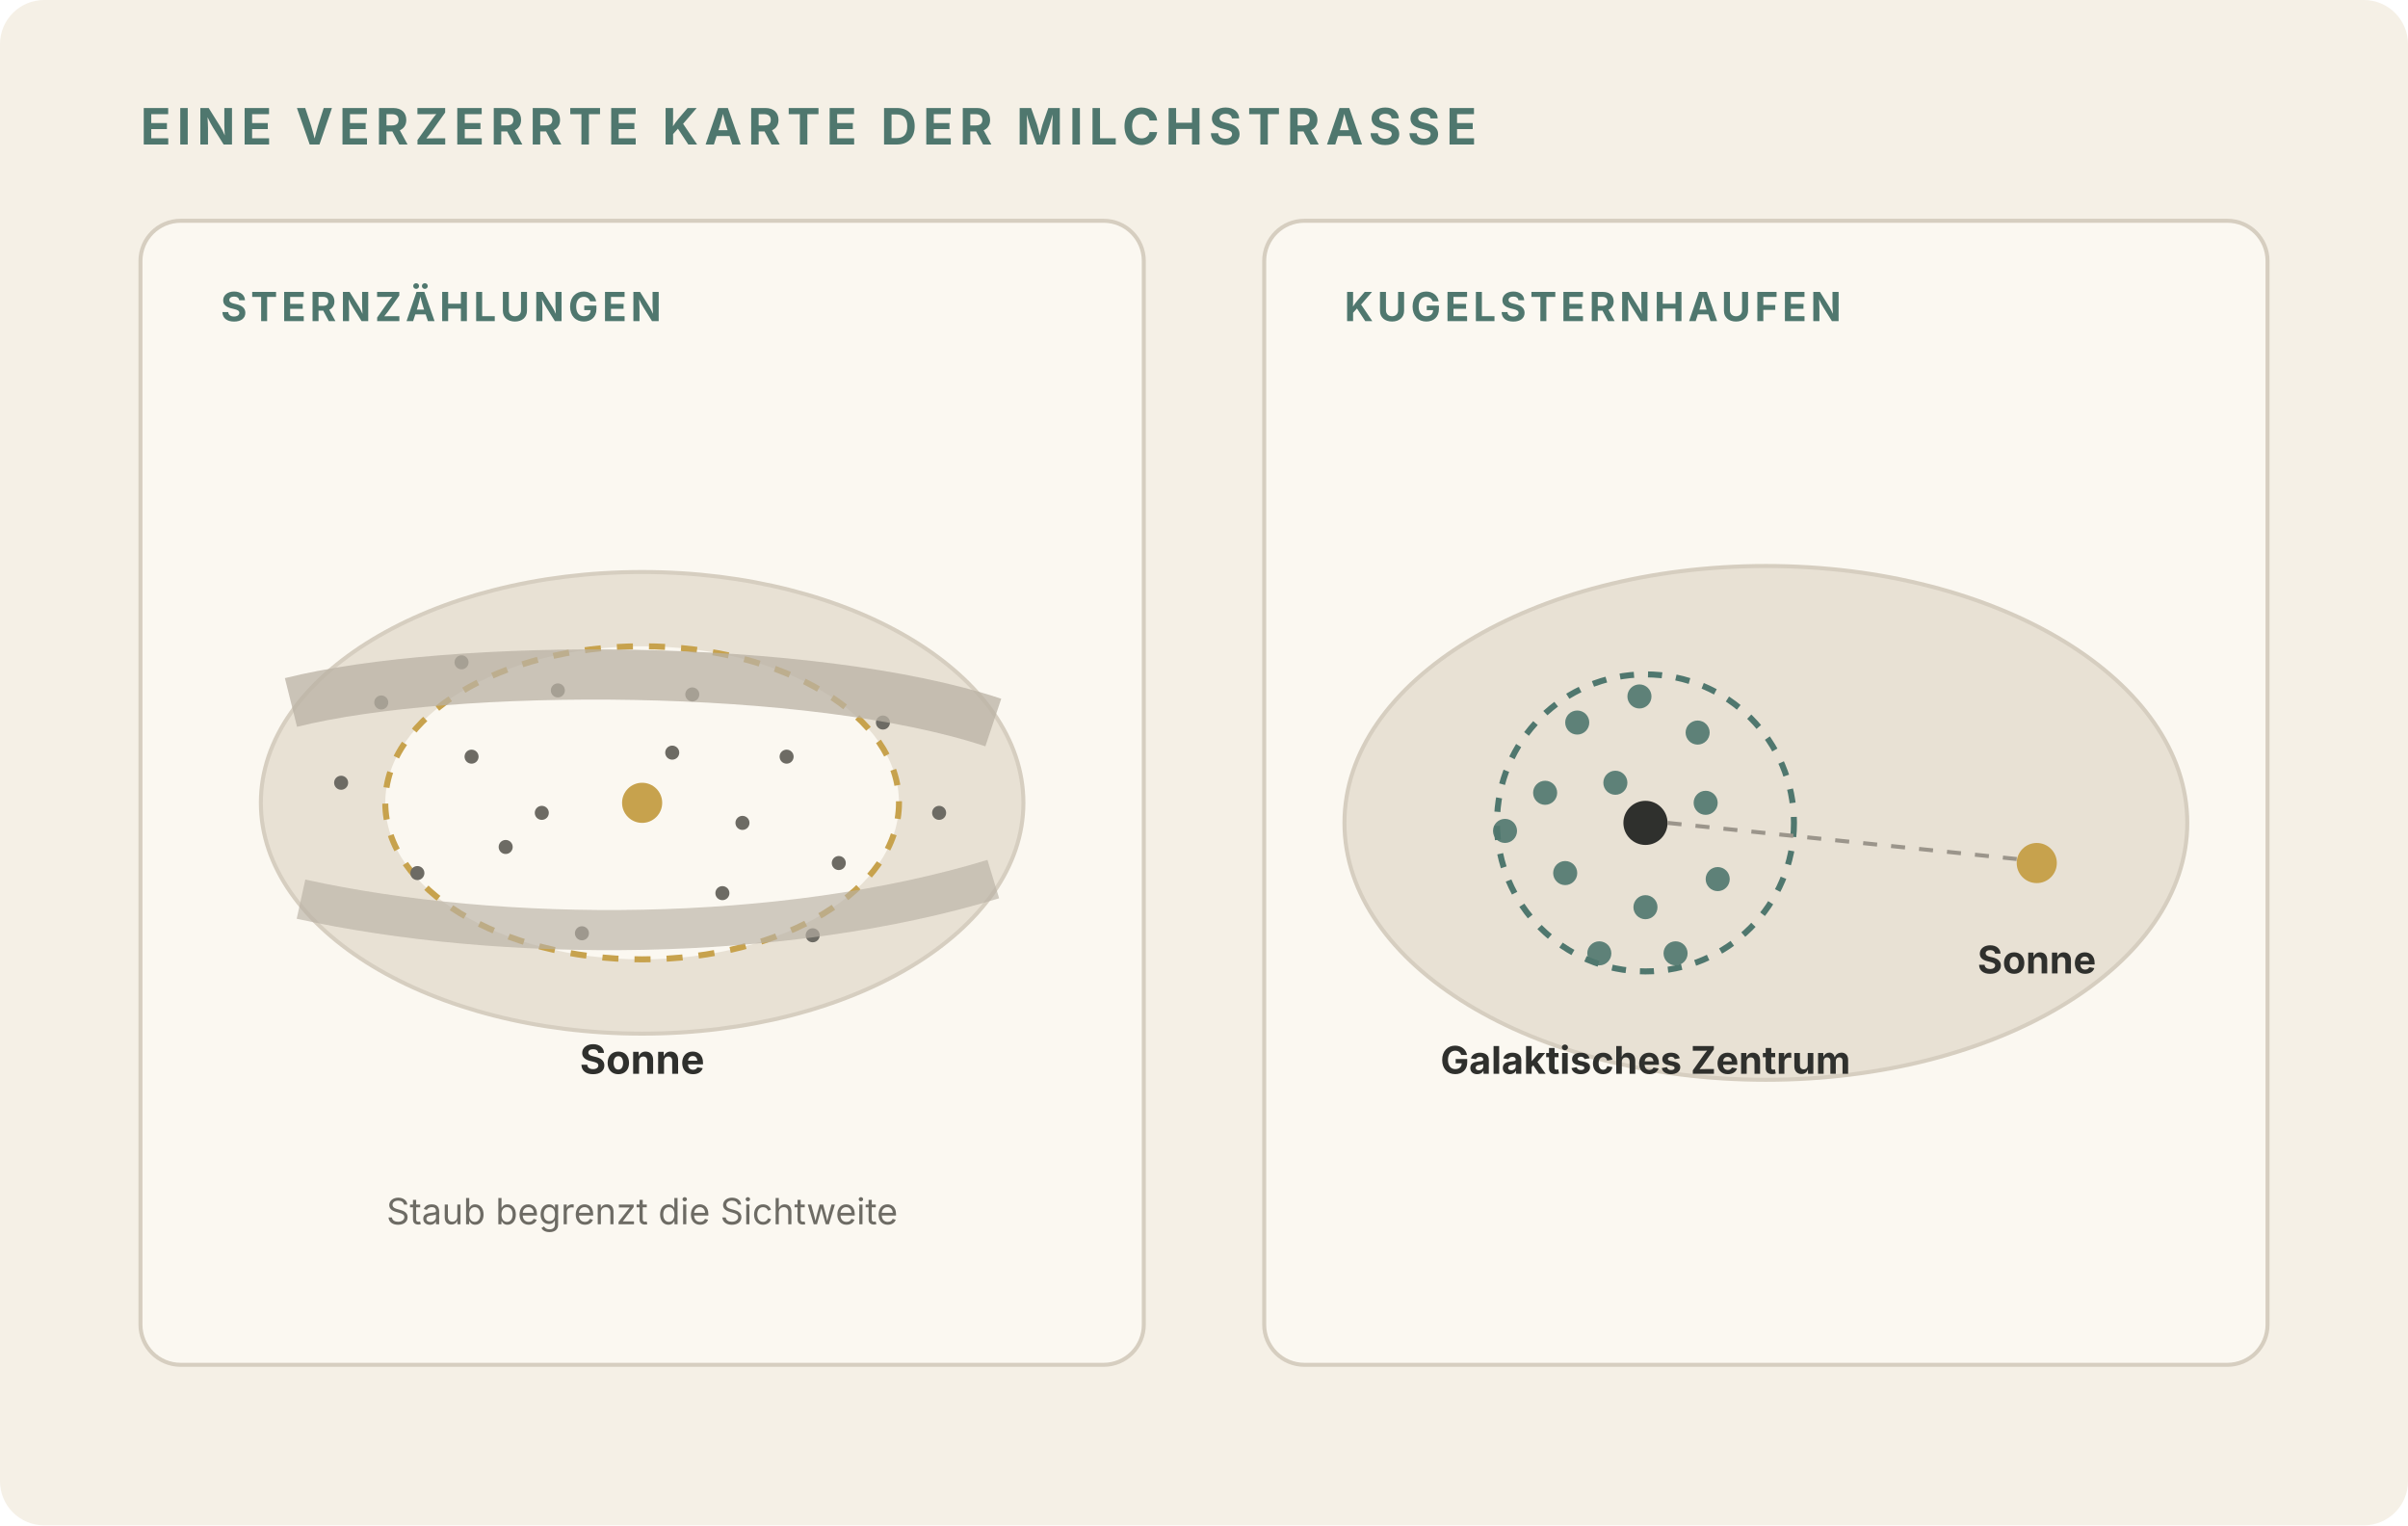
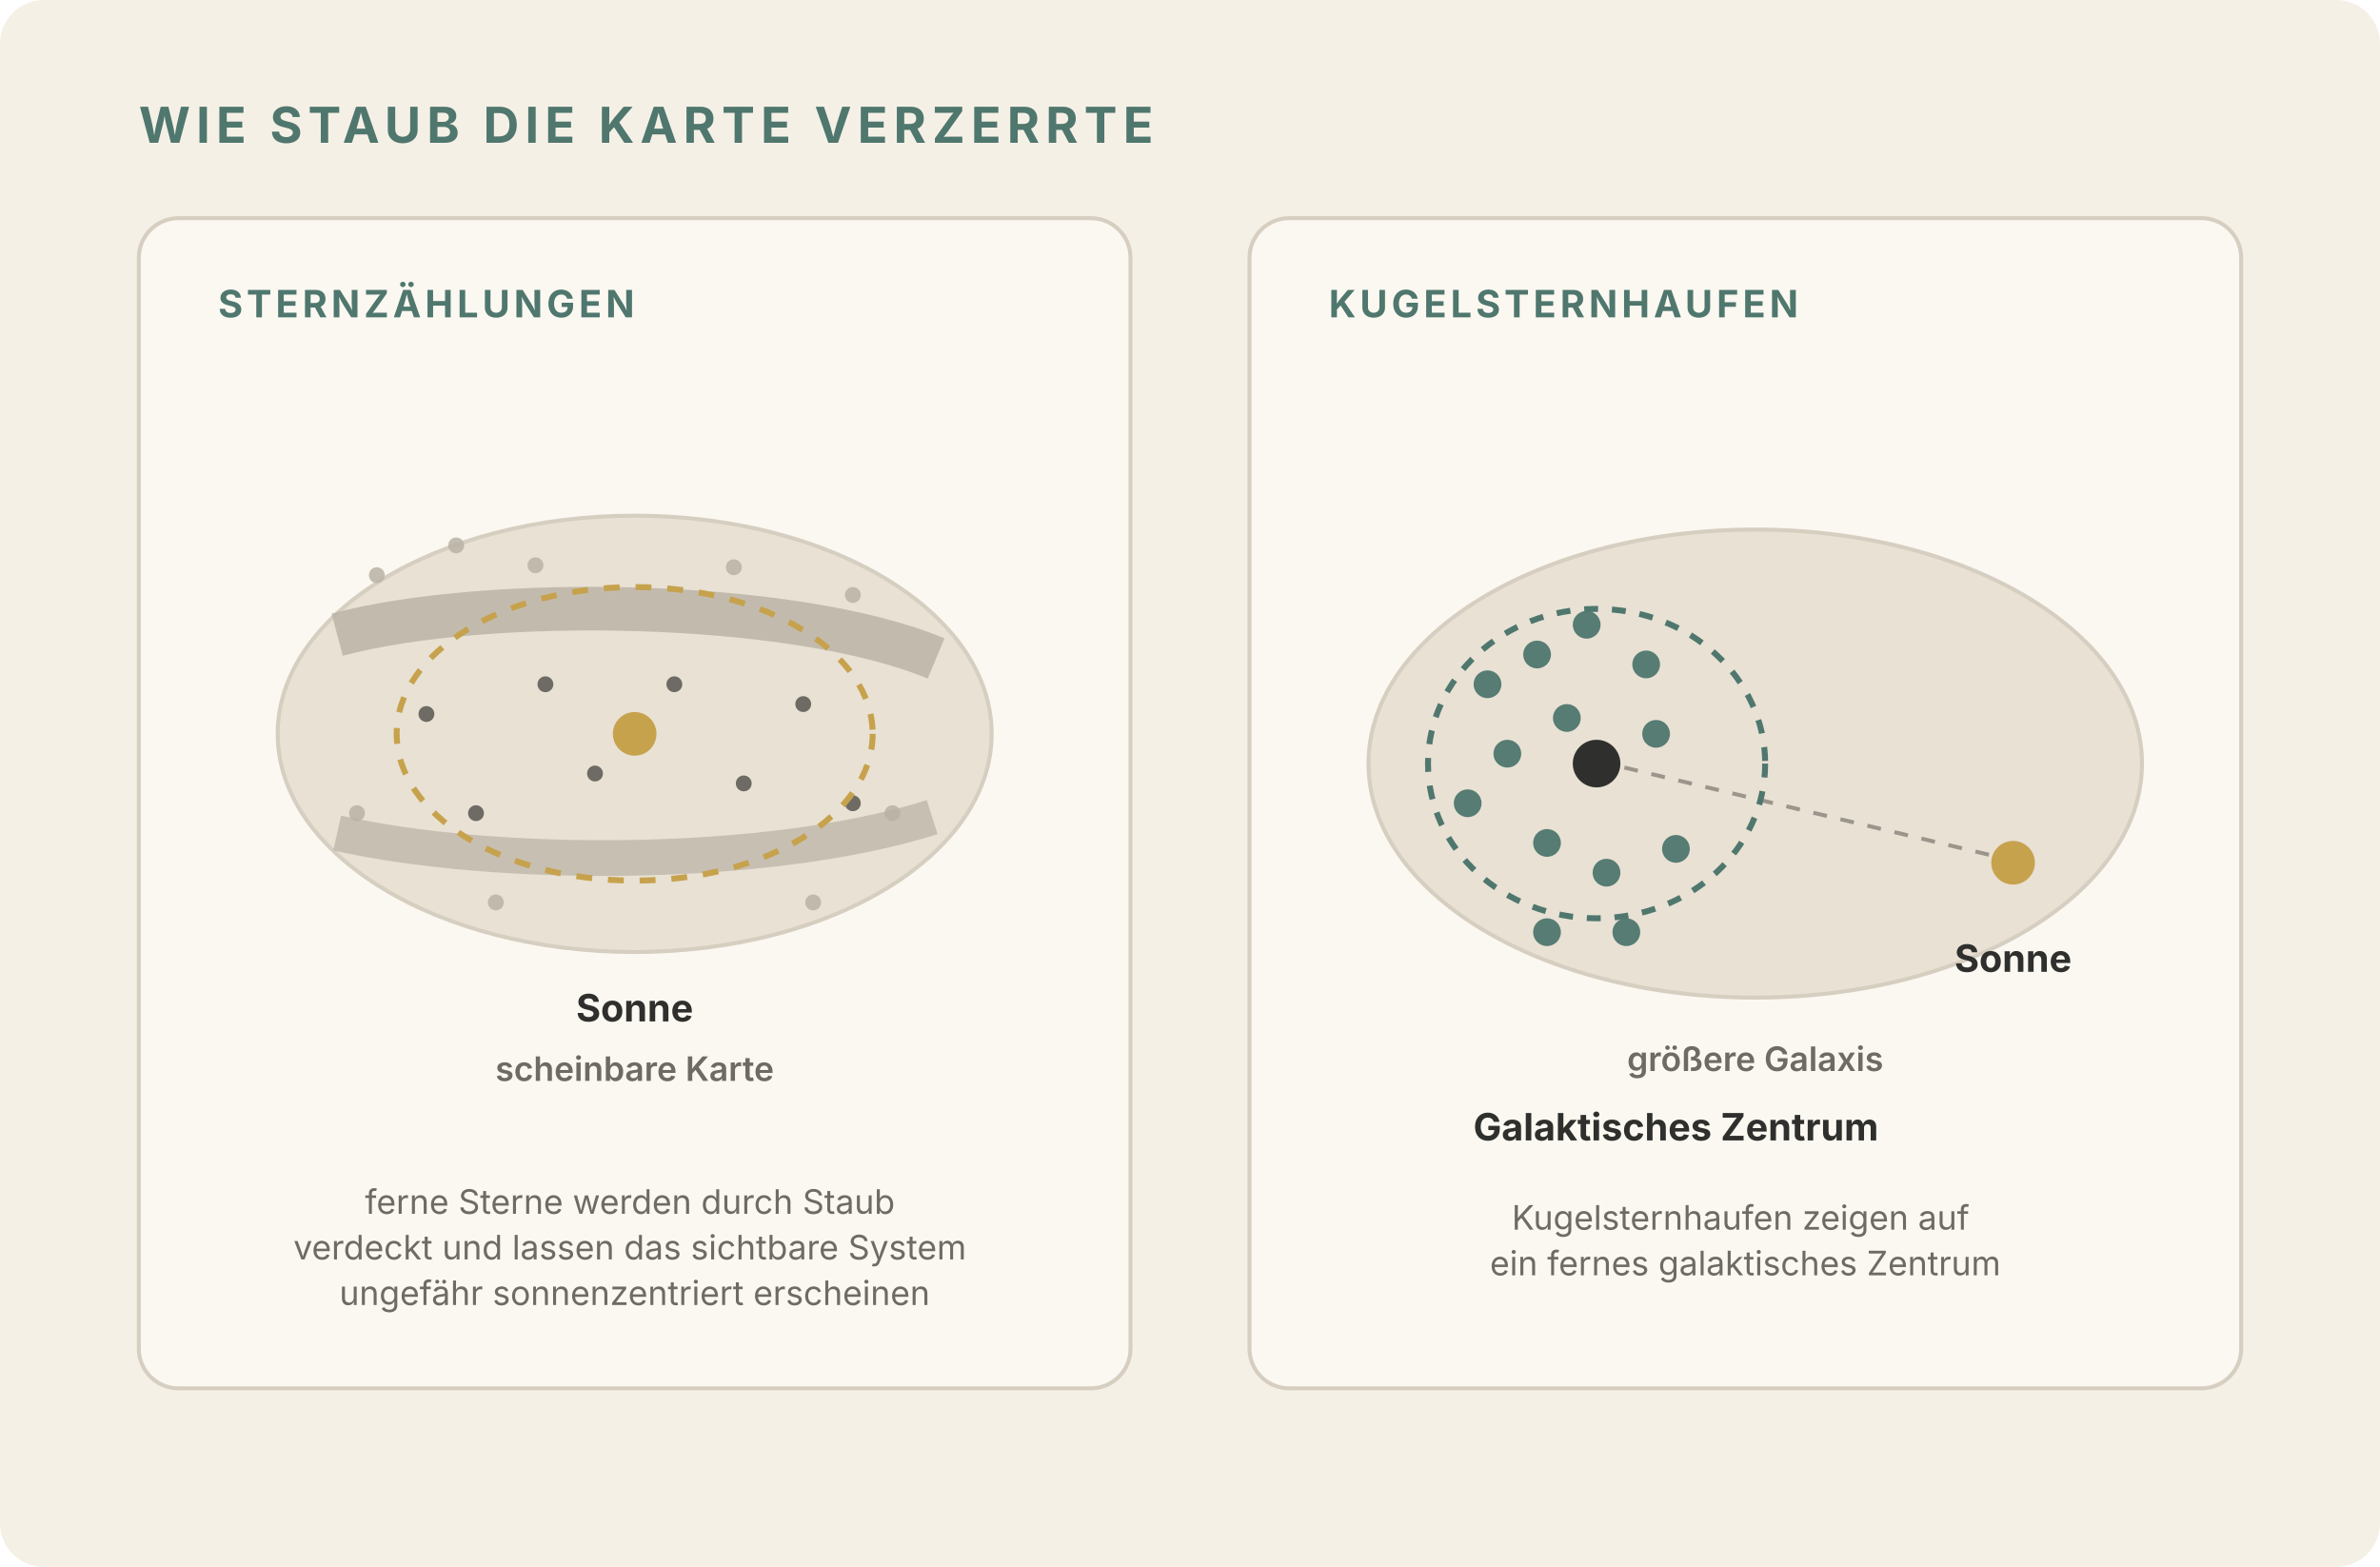
- <svg xmlns="http://www.w3.org/2000/svg" width="1200" height="760" viewBox="0 0 1200 760">
-   <rect width="1200" height="760" rx="22" fill="#f5f0e6" />
-   <text x="70" y="72" fill="#4f776e" font-size="25" font-weight="700" letter-spacing="3" style="font-family:system-ui,-apple-system,BlinkMacSystemFont,'Segoe UI',sans-serif">EINE VERZERRTE KARTE DER MILCHSTRASSE</text>
-   <rect x="70" y="110" width="500" height="570" rx="20" fill="#fbf8f1" stroke="#d6cec0" stroke-width="2" />
-   <rect x="630" y="110" width="500" height="570" rx="20" fill="#fbf8f1" stroke="#d6cec0" stroke-width="2" />
-   <text x="110" y="160" fill="#4f776e" font-size="20" font-weight="700" letter-spacing="2" style="font-family:system-ui,-apple-system,BlinkMacSystemFont,'Segoe UI',sans-serif">STERNZÄHLUNGEN</text>
-   <text x="670" y="160" fill="#4f776e" font-size="20" font-weight="700" letter-spacing="2" style="font-family:system-ui,-apple-system,BlinkMacSystemFont,'Segoe UI',sans-serif">KUGELSTERNHAUFEN</text>
-   <ellipse cx="320" cy="400" rx="190" ry="115" fill="#e8e1d4" stroke="#d6cec0" stroke-width="2" />
-   <ellipse cx="320" cy="400" rx="128" ry="78" fill="#fbf8f1" stroke="#c7a24d" stroke-width="3" stroke-dasharray="8 8" />
-   <circle cx="170" cy="390" r="3.5" fill="#6d6b64" />
-   <circle cx="190" cy="350" r="3.5" fill="#6d6b64" />
-   <circle cx="208" cy="435" r="3.5" fill="#6d6b64" />
-   <circle cx="235" cy="377" r="3.5" fill="#6d6b64" />
-   <circle cx="252" cy="422" r="3.5" fill="#6d6b64" />
-   <circle cx="278" cy="344" r="3.5" fill="#6d6b64" />
-   <circle cx="290" cy="465" r="3.5" fill="#6d6b64" />
-   <circle cx="345" cy="346" r="3.5" fill="#6d6b64" />
-   <circle cx="360" cy="445" r="3.5" fill="#6d6b64" />
-   <circle cx="392" cy="377" r="3.5" fill="#6d6b64" />
-   <circle cx="418" cy="430" r="3.5" fill="#6d6b64" />
-   <circle cx="440" cy="360" r="3.5" fill="#6d6b64" />
-   <circle cx="468" cy="405" r="3.5" fill="#6d6b64" />
-   <circle cx="230" cy="330" r="3.5" fill="#6d6b64" />
-   <circle cx="405" cy="466" r="3.5" fill="#6d6b64" />
-   <circle cx="335" cy="375" r="3.5" fill="#6d6b64" />
-   <circle cx="270" cy="405" r="3.5" fill="#6d6b64" />
-   <circle cx="370" cy="410" r="3.5" fill="#6d6b64" />
-   <path d="M 145 350 C 225 330 405 330 495 360" fill="none" stroke="#b9b1a4" stroke-width="25" opacity=".75" />
-   <path d="M 150 448 C 250 470 390 470 495 438" fill="none" stroke="#b9b1a4" stroke-width="20" opacity=".65" />
-   <circle cx="320" cy="400" r="10" fill="#c7a24d" />
-   <text x="320" y="535" text-anchor="middle" fill="#2f302d" font-size="20" font-weight="650" style="font-family:system-ui,-apple-system,BlinkMacSystemFont,'Segoe UI',sans-serif">Sonne</text>
-   <text x="320" y="610" text-anchor="middle" fill="#6d6b64" font-size="18" style="font-family:system-ui,-apple-system,BlinkMacSystemFont,'Segoe UI',sans-serif">Staub begrenzt die Sichtweite</text>
-   <ellipse cx="880" cy="410" rx="210" ry="128" fill="#e8e1d4" stroke="#d6cec0" stroke-width="2" />
-   <ellipse cx="820" cy="410" rx="74" ry="74" fill="none" stroke="#4f776e" stroke-width="3" stroke-dasharray="7 7" />
-   <circle cx="786" cy="360" r="6" fill="#4f776e" opacity=".9" />
-   <circle cx="817" cy="347" r="6" fill="#4f776e" opacity=".9" />
-   <circle cx="846" cy="365" r="6" fill="#4f776e" opacity=".9" />
-   <circle cx="770" cy="395" r="6" fill="#4f776e" opacity=".9" />
-   <circle cx="805" cy="390" r="6" fill="#4f776e" opacity=".9" />
-   <circle cx="850" cy="400" r="6" fill="#4f776e" opacity=".9" />
-   <circle cx="780" cy="435" r="6" fill="#4f776e" opacity=".9" />
-   <circle cx="820" cy="452" r="6" fill="#4f776e" opacity=".9" />
-   <circle cx="856" cy="438" r="6" fill="#4f776e" opacity=".9" />
-   <circle cx="797" cy="475" r="6" fill="#4f776e" opacity=".9" />
-   <circle cx="835" cy="475" r="6" fill="#4f776e" opacity=".9" />
-   <circle cx="750" cy="414" r="6" fill="#4f776e" opacity=".9" />
-   <circle cx="820" cy="410" r="11" fill="#2f302d" />
-   <circle cx="1015" cy="430" r="10" fill="#c7a24d" />
-   <line x1="831" y1="410" x2="1005" y2="428" stroke="#9b958b" stroke-width="2" stroke-dasharray="7 7" />
-   <text x="820" y="535" text-anchor="middle" fill="#2f302d" font-size="19" font-weight="650" style="font-family:system-ui,-apple-system,BlinkMacSystemFont,'Segoe UI',sans-serif">Galaktisches Zentrum</text>
-   <text x="1015" y="485" text-anchor="middle" fill="#2f302d" font-size="19" font-weight="650" style="font-family:system-ui,-apple-system,BlinkMacSystemFont,'Segoe UI',sans-serif">Sonne</text>
+ <svg xmlns="http://www.w3.org/2000/svg" width="1200" height="790" viewBox="0 0 1200 790" role="img" aria-label="Zweiteilige Grafik: Interstellarer Staub verzerrt Sternzählungen, während Kugelsternhaufen ein weiter entferntes galaktisches Zentrum erkennen lassen.">
+   <rect width="1200" height="790" rx="22" fill="#f5f0e6" />
+   <text x="70" y="72" fill="#4f776e" font-size="25" font-weight="700" text-anchor="start" style="font-family:system-ui,-apple-system,BlinkMacSystemFont,Segoe UI,sans-serif" letter-spacing="3">WIE STAUB DIE KARTE VERZERRTE</text>
+   <rect x="70" y="110" width="500" height="590" rx="20" fill="#fbf8f1" stroke="#d6cec0" stroke-width="2" />
+   <rect x="630" y="110" width="500" height="590" rx="20" fill="#fbf8f1" stroke="#d6cec0" stroke-width="2" />
+   <text x="110" y="160" fill="#4f776e" font-size="19" font-weight="700" text-anchor="start" style="font-family:system-ui,-apple-system,BlinkMacSystemFont,Segoe UI,sans-serif" letter-spacing="2">STERNZÄHLUNGEN</text>
+   <text x="670" y="160" fill="#4f776e" font-size="19" font-weight="700" text-anchor="start" style="font-family:system-ui,-apple-system,BlinkMacSystemFont,Segoe UI,sans-serif" letter-spacing="2">KUGELSTERNHAUFEN</text>
+   <ellipse cx="320" cy="370" rx="180" ry="110" fill="#e8e1d4" stroke="#d6cec0" stroke-width="2" />
+   <circle cx="190" cy="290" r="4" fill="#b9b1a4" opacity="0.85" />
+   <circle cx="230" cy="275" r="4" fill="#b9b1a4" opacity="0.85" />
+   <circle cx="270" cy="285" r="4" fill="#b9b1a4" opacity="0.85" />
+   <circle cx="370" cy="286" r="4" fill="#b9b1a4" opacity="0.85" />
+   <circle cx="430" cy="300" r="4" fill="#b9b1a4" opacity="0.85" />
+   <circle cx="450" cy="410" r="4" fill="#b9b1a4" opacity="0.85" />
+   <circle cx="410" cy="455" r="4" fill="#b9b1a4" opacity="0.85" />
+   <circle cx="250" cy="455" r="4" fill="#b9b1a4" opacity="0.85" />
+   <circle cx="180" cy="410" r="4" fill="#b9b1a4" opacity="0.85" />
+   <circle cx="215" cy="360" r="4" fill="#6d6b64" />
+   <circle cx="240" cy="410" r="4" fill="#6d6b64" />
+   <circle cx="275" cy="345" r="4" fill="#6d6b64" />
+   <circle cx="300" cy="390" r="4" fill="#6d6b64" />
+   <circle cx="340" cy="345" r="4" fill="#6d6b64" />
+   <circle cx="375" cy="395" r="4" fill="#6d6b64" />
+   <circle cx="405" cy="355" r="4" fill="#6d6b64" />
+   <circle cx="430" cy="405" r="4" fill="#6d6b64" />
+   <path d="M 170 320 C 245 300 400 302 472 332" fill="none" stroke="#b9b1a4" stroke-width="22" opacity="0.8" />
+   <path d="M 170 420 C 250 438 388 438 470 412" fill="none" stroke="#b9b1a4" stroke-width="18" opacity="0.7" />
+   <ellipse cx="320" cy="370" rx="120" ry="74" fill="none" stroke="#c7a24d" stroke-width="3" stroke-dasharray="8 8" />
+   <circle cx="320" cy="370" r="11" fill="#c7a24d" />
+   <text x="320" y="515" fill="#2f302d" font-size="19" font-weight="650" text-anchor="middle" style="font-family:system-ui,-apple-system,BlinkMacSystemFont,Segoe UI,sans-serif">Sonne</text>
+   <text x="320" y="545" fill="#6d6b64" font-size="17" font-weight="600" text-anchor="middle" style="font-family:system-ui,-apple-system,BlinkMacSystemFont,Segoe UI,sans-serif">scheinbare Karte</text>
+   <text x="320" y="612" fill="#6d6b64" font-size="17" font-weight="400" text-anchor="middle" style="font-family:system-ui,-apple-system,BlinkMacSystemFont,Segoe UI,sans-serif">
+     <tspan x="320" dy="0">ferne Sterne werden durch Staub</tspan>
+     <tspan x="320" dy="23">verdeckt und lassen das sichtbare System</tspan>
+     <tspan x="320" dy="23">ungefähr sonnenzentriert erscheinen</tspan>
+   </text>
+   <ellipse cx="885" cy="385" rx="195" ry="118" fill="#e8e1d4" stroke="#d6cec0" stroke-width="2" />
+   <text x="885" y="540" fill="#6d6b64" font-size="17" font-weight="600" text-anchor="middle" style="font-family:system-ui,-apple-system,BlinkMacSystemFont,Segoe UI,sans-serif">größere Galaxis</text>
+   <circle cx="805" cy="385" r="12" fill="#2f302d" />
+   <circle cx="1015" cy="435" r="11" fill="#c7a24d" />
+   <line x1="819" y1="387" x2="1003" y2="431" stroke="#9b958b" stroke-width="2" stroke-dasharray="7 7" />
+   <circle cx="750" cy="345" r="7" fill="#4f776e" opacity="0.95" />
+   <circle cx="775" cy="330" r="7" fill="#4f776e" opacity="0.95" />
+   <circle cx="800" cy="315" r="7" fill="#4f776e" opacity="0.95" />
+   <circle cx="830" cy="335" r="7" fill="#4f776e" opacity="0.95" />
+   <circle cx="760" cy="380" r="7" fill="#4f776e" opacity="0.95" />
+   <circle cx="790" cy="362" r="7" fill="#4f776e" opacity="0.95" />
+   <circle cx="835" cy="370" r="7" fill="#4f776e" opacity="0.95" />
+   <circle cx="780" cy="425" r="7" fill="#4f776e" opacity="0.95" />
+   <circle cx="810" cy="440" r="7" fill="#4f776e" opacity="0.95" />
+   <circle cx="845" cy="428" r="7" fill="#4f776e" opacity="0.95" />
+   <circle cx="820" cy="470" r="7" fill="#4f776e" opacity="0.95" />
+   <circle cx="780" cy="470" r="7" fill="#4f776e" opacity="0.95" />
+   <circle cx="740" cy="405" r="7" fill="#4f776e" opacity="0.95" />
+   <ellipse cx="805" cy="385" rx="85" ry="78" fill="none" stroke="#4f776e" stroke-width="3" stroke-dasharray="7 7" />
+   <text x="845" y="575" fill="#2f302d" font-size="19" font-weight="650" text-anchor="middle" style="font-family:system-ui,-apple-system,BlinkMacSystemFont,Segoe UI,sans-serif">Galaktisches Zentrum</text>
+   <text x="1015" y="490" fill="#2f302d" font-size="19" font-weight="650" text-anchor="middle" style="font-family:system-ui,-apple-system,BlinkMacSystemFont,Segoe UI,sans-serif">Sonne</text>
+   <text x="880" y="620" fill="#6d6b64" font-size="17" font-weight="400" text-anchor="middle" style="font-family:system-ui,-apple-system,BlinkMacSystemFont,Segoe UI,sans-serif">
+     <tspan x="880" dy="0">Kugelsternhaufen zeigen auf</tspan>
+     <tspan x="880" dy="23">ein fernes galaktisches Zentrum</tspan>
+   </text>
</svg>
